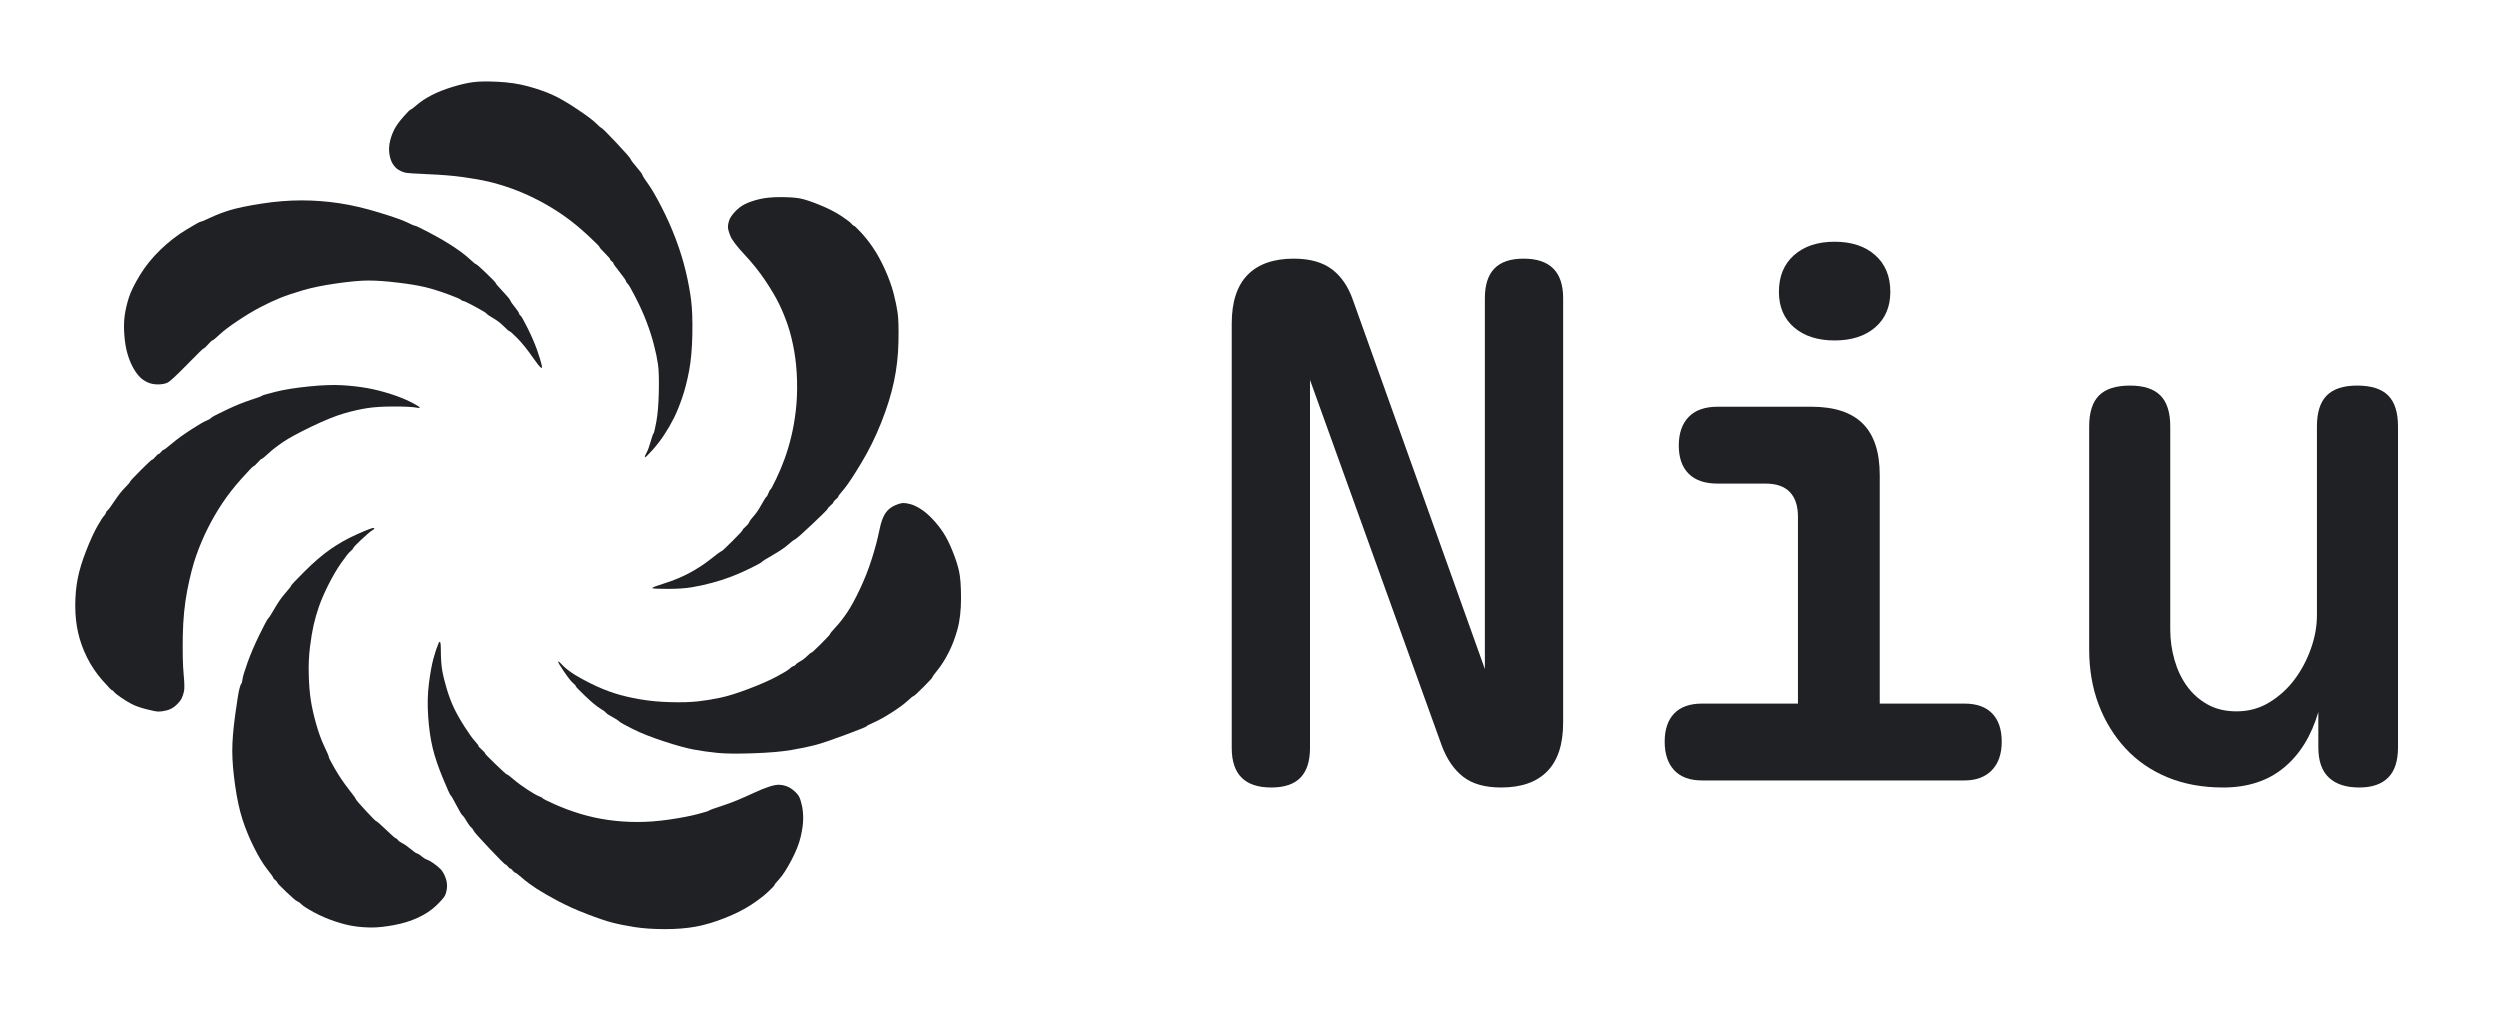
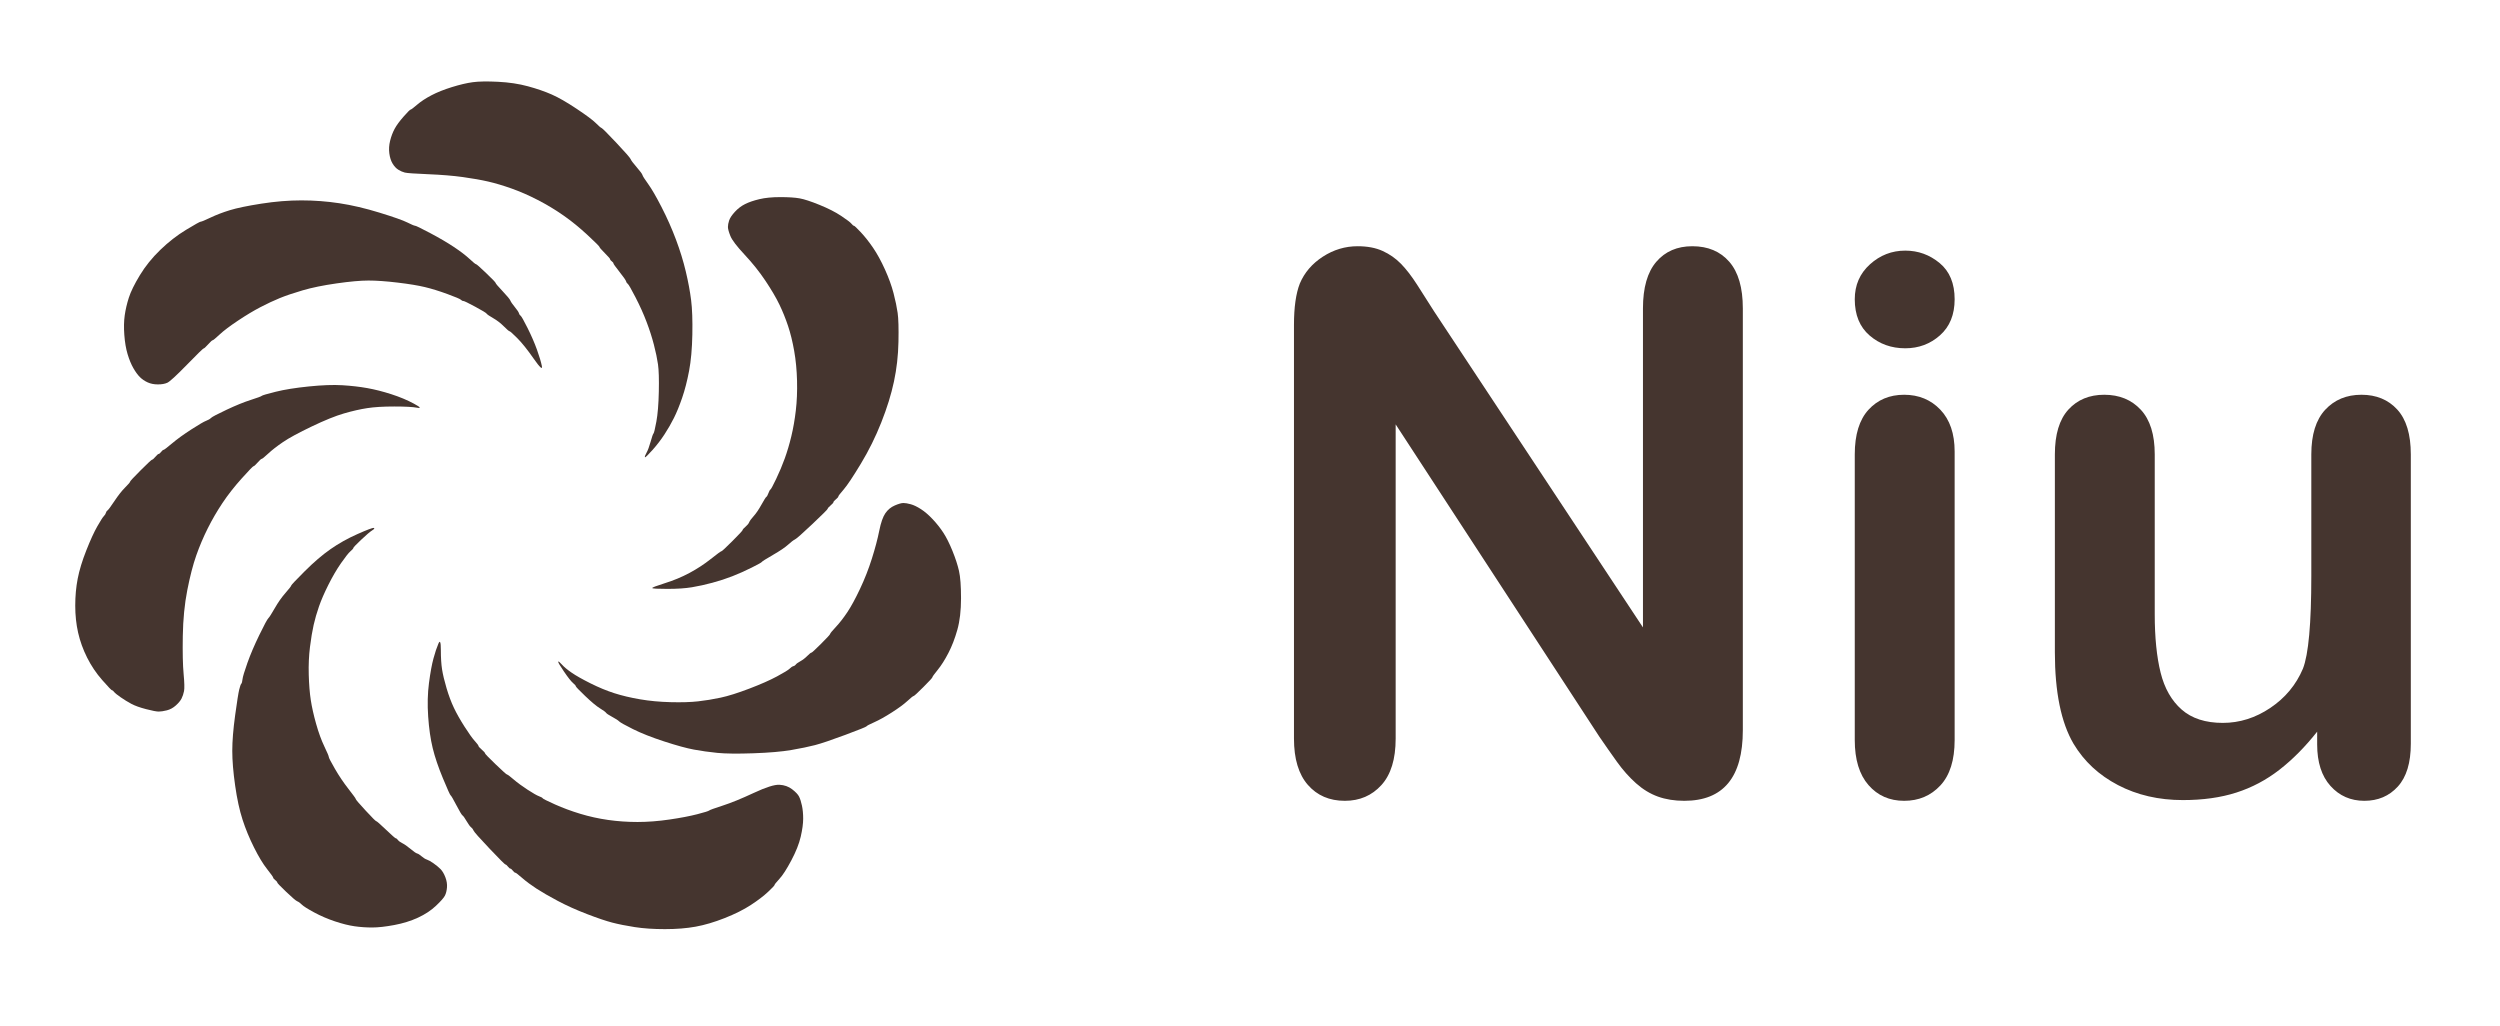
<svg xmlns="http://www.w3.org/2000/svg" width="312" height="128" viewBox="0 0 312 128" role="img" aria-label="Niu">
  <g transform="translate(0 0) scale(0.1020734)">
-     <path fill="#202124" d="M 319.5 249.0 Q 345 245 368.5 245.0 Q 392 245 415.0 248.5 Q 438 252 464.0 260.0 Q 490 268 498.0 272.0 Q 506 276 507.5 276.0 Q 509 276 526.0 285.0 Q 543 294 555.0 302.0 Q 567 310 574.0 316.5 Q 581 323 582.0 323.0 Q 583 323 594.5 334.0 Q 606 345 606.0 346.0 Q 606 347 614.5 356.0 Q 623 365 624.0 367.5 Q 625 370 629.5 375.5 Q 634 381 634.5 383.0 Q 635 385 636.5 386.0 Q 638 387 645.0 401.0 Q 652 415 656.5 427.5 Q 661 440 662.5 447.5 Q 664 455 652.5 438.5 Q 641 422 632.5 413.5 Q 624 405 623.0 405.0 Q 622 405 616.0 399.0 Q 610 393 603.0 389.0 Q 596 385 595.0 383.5 Q 594 382 581.0 375.0 Q 568 368 566.5 368.0 Q 565 368 563.5 366.5 Q 562 365 547.0 359.5 Q 532 354 519.5 351.0 Q 507 348 486.0 345.5 Q 465 343 450.5 343.0 Q 436 343 411.5 346.5 Q 387 350 370.0 355.0 Q 353 360 342.0 364.5 Q 331 369 318.5 375.5 Q 306 382 291.0 392.0 Q 276 402 268.5 409.0 Q 261 416 260.0 416.0 Q 259 416 254.5 421.0 Q 250 426 249.0 426.0 Q 248 426 228.5 446.0 Q 209 466 204.5 468.0 Q 200 470 193.0 470.0 Q 186 470 180.5 467.5 Q 175 465 171.0 461.0 Q 167 457 163.0 450.0 Q 159 443 156.0 433.0 Q 153 423 152.0 409.5 Q 151 396 152.5 385.5 Q 154 375 157.5 364.0 Q 161 353 171.0 336.5 Q 181 320 196.0 305.5 Q 211 291 227.5 281.0 Q 244 271 245.5 271.0 Q 247 271 257.5 266.0 Q 268 261 281.0 257.0 Q 294 253 319.5 249.0 Z" />
-     <path fill="#202124" d="M 578.0 100.5 Q 589 99 609.0 100.0 Q 629 101 645.5 105.5 Q 662 110 674.5 115.5 Q 687 121 705.0 133.0 Q 723 145 728.5 150.5 Q 734 156 735.5 156.5 Q 737 157 753.5 174.5 Q 770 192 771.0 194.5 Q 772 197 778.5 204.5 Q 785 212 785.5 214.0 Q 786 216 792.5 225.0 Q 799 234 809.0 253.5 Q 819 273 826.5 293.0 Q 834 313 838.5 332.0 Q 843 351 845.0 367.0 Q 847 383 846.5 409.0 Q 846 435 842.5 453.5 Q 839 472 834.0 486.5 Q 829 501 824.0 511.0 Q 819 521 812.5 531.0 Q 806 541 797.5 550.5 Q 789 560 788.5 559.0 Q 788 558 790.5 553.5 Q 793 549 795.5 540.0 Q 798 531 799.0 530.0 Q 800 529 802.5 515.5 Q 805 502 805.5 479.0 Q 806 456 804.5 445.5 Q 803 435 799.5 421.5 Q 796 408 790.5 393.5 Q 785 379 777.0 363.5 Q 769 348 767.5 347.0 Q 766 346 765.5 344.0 Q 765 342 757.5 332.5 Q 750 323 750.0 322.0 Q 750 321 748.0 319.5 Q 746 318 746.0 317.0 Q 746 316 739.5 309.5 Q 733 303 733.0 302.0 Q 733 301 718.5 287.5 Q 704 274 689.0 263.5 Q 674 253 657.5 244.5 Q 641 236 625.5 230.5 Q 610 225 597.0 222.0 Q 584 219 566.0 216.5 Q 548 214 523.5 213.0 Q 499 212 495.0 211.0 Q 491 210 487.0 207.5 Q 483 205 480.0 200.0 Q 477 195 476.0 187.5 Q 475 180 477.0 172.0 Q 479 164 482.5 157.5 Q 486 151 493.5 142.5 Q 501 134 502.0 134.0 Q 503 134 510.0 128.0 Q 517 122 527.5 116.5 Q 538 111 552.5 106.5 Q 567 102 578.0 100.5 Z" />
-     <path fill="#202124" d="M 928.5 243.5 Q 939 241 954.0 241.0 Q 969 241 977.5 242.5 Q 986 244 1002.0 250.5 Q 1018 257 1028.5 264.0 Q 1039 271 1041.0 273.5 Q 1043 276 1044.0 276.0 Q 1045 276 1052.5 284.0 Q 1060 292 1067.5 303.0 Q 1075 314 1082.0 329.5 Q 1089 345 1092.5 358.5 Q 1096 372 1097.5 382.5 Q 1099 393 1098.5 418.0 Q 1098 443 1093.0 466.5 Q 1088 490 1077.5 516.5 Q 1067 543 1052.5 567.0 Q 1038 591 1031.5 598.5 Q 1025 606 1025.0 607.0 Q 1025 608 1022.0 610.5 Q 1019 613 1019.0 614.0 Q 1019 615 1015.5 618.0 Q 1012 621 1012.0 622.0 Q 1012 623 993.5 640.5 Q 975 658 972.0 659.5 Q 969 661 963.5 666.0 Q 958 671 945.0 678.5 Q 932 686 931.5 687.0 Q 931 688 919.0 694.0 Q 907 700 895.5 704.5 Q 884 709 871.0 712.5 Q 858 716 846.0 718.0 Q 834 720 816.0 720.0 Q 798 720 797.5 719.0 Q 797 718 813.0 713.0 Q 829 708 843.0 700.5 Q 857 693 869.0 683.5 Q 881 674 882.0 674.0 Q 883 674 895.5 661.5 Q 908 649 908.0 648.0 Q 908 647 911.5 644.0 Q 915 641 916.0 638.5 Q 917 636 921.5 631.0 Q 926 626 931.0 617.0 Q 936 608 937.0 607.5 Q 938 607 939.5 603.0 Q 941 599 942.0 598.5 Q 943 598 949.0 585.5 Q 955 573 959.5 560.5 Q 964 548 967.5 533.5 Q 971 519 973.0 502.0 Q 975 485 974.5 465.5 Q 974 446 971.0 429.0 Q 968 412 963.5 398.5 Q 959 385 953.0 372.5 Q 947 360 936.0 343.5 Q 925 327 910.5 311.5 Q 896 296 893.0 288.5 Q 890 281 890.0 277.5 Q 890 274 891.5 269.5 Q 893 265 898.5 259.0 Q 904 253 911.0 249.5 Q 918 246 928.5 243.5 Z" />
-     <path fill="#202124" d="M 1094.0 618.0 Q 1101 615 1104.5 615.0 Q 1108 615 1113.5 616.5 Q 1119 618 1126.0 622.5 Q 1133 627 1140.5 635.0 Q 1148 643 1153.5 651.5 Q 1159 660 1164.5 673.5 Q 1170 687 1172.5 698.0 Q 1175 709 1175.0 731.5 Q 1175 754 1170.5 770.0 Q 1166 786 1159.5 798.5 Q 1153 811 1146.5 819.0 Q 1140 827 1140.0 828.0 Q 1140 829 1129.0 840.0 Q 1118 851 1117.0 851.0 Q 1116 851 1109.5 857.0 Q 1103 863 1090.5 871.0 Q 1078 879 1069.0 883.0 Q 1060 887 1059.5 888.0 Q 1059 889 1033.5 898.5 Q 1008 908 996.5 911.0 Q 985 914 967.5 917.0 Q 950 920 921.0 921.0 Q 892 922 877.0 920.5 Q 862 919 848.5 916.5 Q 835 914 812.0 906.5 Q 789 899 774.0 891.5 Q 759 884 757.0 882.0 Q 755 880 748.5 876.5 Q 742 873 741.0 871.5 Q 740 870 733.5 866.0 Q 727 862 715.5 851.0 Q 704 840 704.0 839.0 Q 704 838 700.5 835.0 Q 697 832 689.5 821.0 Q 682 810 682.5 809.0 Q 683 808 687.0 812.5 Q 691 817 699.0 822.5 Q 707 828 722.0 835.5 Q 737 843 751.0 847.5 Q 765 852 782.5 855.0 Q 800 858 820.0 858.5 Q 840 859 853.5 857.5 Q 867 856 881.0 853.0 Q 895 850 916.0 842.0 Q 937 834 950.0 827.0 Q 963 820 965.5 817.5 Q 968 815 970.0 814.5 Q 972 814 973.0 812.5 Q 974 811 978.5 808.5 Q 983 806 987.0 802.0 Q 991 798 992.0 798.0 Q 993 798 1004.0 787.0 Q 1015 776 1015.0 775.0 Q 1015 774 1022.0 766.5 Q 1029 759 1036.0 748.5 Q 1043 738 1051.5 720.0 Q 1060 702 1066.0 683.0 Q 1072 664 1075.0 649.0 Q 1078 634 1082.5 627.5 Q 1087 621 1094.0 618.0 Z" />
-     <path fill="#202124" d="M 536.0 787.0 Q 539 780 539.0 794.5 Q 539 809 540.5 818.5 Q 542 828 546.0 841.5 Q 550 855 555.0 865.5 Q 560 876 568.0 888.5 Q 576 901 580.5 906.0 Q 585 911 585.0 912.0 Q 585 913 589.0 916.5 Q 593 920 593.0 921.0 Q 593 922 606.0 934.5 Q 619 947 620.0 947.0 Q 621 947 628.0 953.0 Q 635 959 645.0 965.5 Q 655 972 659.0 973.5 Q 663 975 663.5 976.0 Q 664 977 678.5 983.5 Q 693 990 709.5 995.0 Q 726 1000 743.5 1002.5 Q 761 1005 779.5 1005.0 Q 798 1005 818.5 1002.0 Q 839 999 852.5 995.5 Q 866 992 867.0 991.0 Q 868 990 883.5 985.0 Q 899 980 921.5 969.5 Q 944 959 953.0 959.5 Q 962 960 968.5 965.0 Q 975 970 977.0 974.0 Q 979 978 980.5 985.0 Q 982 992 982.0 1001.0 Q 982 1010 979.0 1023.0 Q 976 1036 967.5 1052.0 Q 959 1068 953.0 1074.5 Q 947 1081 947.0 1082.0 Q 947 1083 939.0 1090.5 Q 931 1098 918.0 1106.5 Q 905 1115 886.0 1122.5 Q 867 1130 850.5 1133.0 Q 834 1136 813.0 1136.0 Q 792 1136 776.0 1133.5 Q 760 1131 748.5 1128.0 Q 737 1125 717.5 1117.5 Q 698 1110 682.0 1101.5 Q 666 1093 656.0 1086.5 Q 646 1080 638.5 1073.5 Q 631 1067 630.0 1067.0 Q 629 1067 627.0 1064.5 Q 625 1062 624.0 1062.0 Q 623 1062 621.0 1059.5 Q 619 1057 618.0 1057.0 Q 617 1057 598.5 1037.5 Q 580 1018 579.0 1015.5 Q 578 1013 576.0 1011.5 Q 574 1010 570.5 1004.0 Q 567 998 565.5 997.0 Q 564 996 558.0 984.5 Q 552 973 551.0 972.5 Q 550 972 541.5 951.5 Q 533 931 529.0 914.5 Q 525 898 523.5 876.0 Q 522 854 524.5 835.0 Q 527 816 530.0 805.0 Q 533 794 536.0 787.0 Z" />
-     <path fill="#202124" d="M 437.0 653.0 Q 455 645 457.0 645.5 Q 459 646 455.0 648.5 Q 451 651 441.5 660.0 Q 432 669 432.0 670.0 Q 432 671 428.5 674.0 Q 425 677 417.0 688.5 Q 409 700 401.5 715.0 Q 394 730 390.0 741.5 Q 386 753 383.5 764.0 Q 381 775 379.0 791.0 Q 377 807 377.5 825.0 Q 378 843 380.0 856.0 Q 382 869 386.5 885.0 Q 391 901 396.5 912.5 Q 402 924 402.0 925.5 Q 402 927 409.5 940.0 Q 417 953 426.0 964.5 Q 435 976 435.0 977.0 Q 435 978 447.0 991.0 Q 459 1004 460.0 1004.0 Q 461 1004 472.0 1014.5 Q 483 1025 484.0 1025.0 Q 485 1025 486.5 1027.0 Q 488 1029 492.0 1031.0 Q 496 1033 502.0 1038.0 Q 508 1043 510.0 1043.5 Q 512 1044 515.5 1047.0 Q 519 1050 522.0 1051.0 Q 525 1052 530.0 1055.5 Q 535 1059 538.5 1062.5 Q 542 1066 544.5 1072.5 Q 547 1079 546.5 1085.0 Q 546 1091 544.0 1095.0 Q 542 1099 533.0 1107.5 Q 524 1116 511.0 1122.0 Q 498 1128 482.0 1131.0 Q 466 1134 455.0 1134.0 Q 444 1134 433.5 1132.5 Q 423 1131 409.5 1126.5 Q 396 1122 384.0 1115.5 Q 372 1109 369.0 1106.0 Q 366 1103 363.5 1102.0 Q 361 1101 350.0 1090.5 Q 339 1080 339.0 1079.0 Q 339 1078 336.5 1076.0 Q 334 1074 334.0 1073.0 Q 334 1072 326.5 1062.5 Q 319 1053 310.5 1036.0 Q 302 1019 296.5 1002.0 Q 291 985 287.5 960.5 Q 284 936 284.0 918.0 Q 284 900 287.5 874.5 Q 291 849 292.5 843.0 Q 294 837 295.0 836.0 Q 296 835 296.5 830.5 Q 297 826 302.5 810.5 Q 308 795 317.0 776.5 Q 326 758 328.0 756.0 Q 330 754 336.0 743.5 Q 342 733 349.0 725.0 Q 356 717 356.0 716.0 Q 356 715 372.5 698.5 Q 389 682 404.0 671.5 Q 419 661 437.0 653.0 Z" />
-     <path fill="#202124" d="M 377.5 472.5 Q 402 470 418.5 471.0 Q 435 472 449.0 474.5 Q 463 477 478.5 482.0 Q 494 487 506.0 493.5 Q 518 500 510.0 498.5 Q 502 497 482.0 497.0 Q 462 497 449.0 499.0 Q 436 501 420.5 505.5 Q 405 510 381.0 521.5 Q 357 533 346.0 540.5 Q 335 548 328.0 554.5 Q 321 561 320.0 561.0 Q 319 561 315.0 565.5 Q 311 570 310.0 570.0 Q 309 570 295.5 585.0 Q 282 600 272.0 615.0 Q 262 630 254.0 646.0 Q 246 662 240.0 679.0 Q 234 696 229.0 721.5 Q 224 747 223.5 777.5 Q 223 808 224.5 824.0 Q 226 840 225.0 845.0 Q 224 850 222.0 854.0 Q 220 858 215.0 862.5 Q 210 867 204.0 868.5 Q 198 870 194.0 870.0 Q 190 870 178.5 867.0 Q 167 864 160.5 860.5 Q 154 857 147.5 852.5 Q 141 848 139.5 846.0 Q 138 844 137.0 844.0 Q 136 844 125.0 831.5 Q 114 819 106.5 804.0 Q 99 789 95.5 773.5 Q 92 758 92.0 740.5 Q 92 723 95.0 707.5 Q 98 692 105.5 673.0 Q 113 654 119.0 643.5 Q 125 633 127.0 631.0 Q 129 629 129.5 627.0 Q 130 625 131.5 624.0 Q 133 623 140.0 612.5 Q 147 602 153.0 596.0 Q 159 590 159.0 589.0 Q 159 588 172.0 575.0 Q 185 562 186.0 562.0 Q 187 562 190.0 558.5 Q 193 555 194.0 555.0 Q 195 555 197.0 552.5 Q 199 550 200.0 550.0 Q 201 550 210.5 542.0 Q 220 534 234.0 525.0 Q 248 516 252.0 514.5 Q 256 513 258.0 511.0 Q 260 509 277.0 501.0 Q 294 493 306.5 489.0 Q 319 485 320.0 484.0 Q 321 483 337.0 479.0 Q 353 475 377.5 472.5 Z" />
+     <path fill="#45352F" d="M 319.5 249.0 Q 345 245 368.5 245.0 Q 392 245 415.0 248.5 Q 438 252 464.0 260.0 Q 490 268 498.0 272.0 Q 506 276 507.5 276.0 Q 509 276 526.0 285.0 Q 543 294 555.0 302.0 Q 567 310 574.0 316.5 Q 581 323 582.0 323.0 Q 583 323 594.5 334.0 Q 606 345 606.0 346.0 Q 606 347 614.5 356.0 Q 623 365 624.0 367.5 Q 625 370 629.5 375.5 Q 634 381 634.5 383.0 Q 635 385 636.5 386.0 Q 638 387 645.0 401.0 Q 652 415 656.5 427.5 Q 661 440 662.5 447.5 Q 664 455 652.5 438.5 Q 641 422 632.5 413.5 Q 624 405 623.0 405.0 Q 622 405 616.0 399.0 Q 610 393 603.0 389.0 Q 596 385 595.0 383.5 Q 594 382 581.0 375.0 Q 568 368 566.5 368.0 Q 565 368 563.5 366.5 Q 562 365 547.0 359.5 Q 532 354 519.5 351.0 Q 507 348 486.0 345.5 Q 465 343 450.5 343.0 Q 436 343 411.5 346.5 Q 387 350 370.0 355.0 Q 353 360 342.0 364.5 Q 331 369 318.5 375.5 Q 306 382 291.0 392.0 Q 276 402 268.5 409.0 Q 261 416 260.0 416.0 Q 259 416 254.5 421.0 Q 250 426 249.0 426.0 Q 248 426 228.5 446.0 Q 209 466 204.5 468.0 Q 200 470 193.0 470.0 Q 186 470 180.5 467.5 Q 175 465 171.0 461.0 Q 167 457 163.0 450.0 Q 159 443 156.0 433.0 Q 153 423 152.0 409.5 Q 151 396 152.5 385.5 Q 154 375 157.5 364.0 Q 161 353 171.0 336.5 Q 181 320 196.0 305.5 Q 211 291 227.5 281.0 Q 244 271 245.5 271.0 Q 247 271 257.5 266.0 Q 268 261 281.0 257.0 Q 294 253 319.5 249.0 Z" />
+     <path fill="#45352F" d="M 578.0 100.5 Q 589 99 609.0 100.0 Q 629 101 645.5 105.5 Q 662 110 674.5 115.5 Q 687 121 705.0 133.0 Q 723 145 728.5 150.5 Q 734 156 735.5 156.5 Q 737 157 753.5 174.5 Q 770 192 771.0 194.5 Q 772 197 778.5 204.5 Q 785 212 785.5 214.0 Q 786 216 792.5 225.0 Q 799 234 809.0 253.5 Q 819 273 826.5 293.0 Q 834 313 838.5 332.0 Q 843 351 845.0 367.0 Q 847 383 846.5 409.0 Q 846 435 842.5 453.5 Q 839 472 834.0 486.5 Q 829 501 824.0 511.0 Q 819 521 812.5 531.0 Q 806 541 797.5 550.5 Q 789 560 788.5 559.0 Q 788 558 790.5 553.5 Q 793 549 795.5 540.0 Q 798 531 799.0 530.0 Q 800 529 802.5 515.5 Q 805 502 805.5 479.0 Q 806 456 804.5 445.5 Q 803 435 799.5 421.5 Q 796 408 790.5 393.5 Q 785 379 777.0 363.5 Q 769 348 767.5 347.0 Q 766 346 765.5 344.0 Q 765 342 757.5 332.5 Q 750 323 750.0 322.0 Q 750 321 748.0 319.5 Q 746 318 746.0 317.0 Q 746 316 739.5 309.5 Q 733 303 733.0 302.0 Q 733 301 718.5 287.5 Q 704 274 689.0 263.5 Q 674 253 657.5 244.5 Q 641 236 625.5 230.5 Q 610 225 597.0 222.0 Q 584 219 566.0 216.5 Q 548 214 523.5 213.0 Q 499 212 495.0 211.0 Q 491 210 487.0 207.5 Q 483 205 480.0 200.0 Q 477 195 476.0 187.5 Q 475 180 477.0 172.0 Q 479 164 482.5 157.5 Q 486 151 493.5 142.5 Q 501 134 502.0 134.0 Q 503 134 510.0 128.0 Q 517 122 527.5 116.5 Q 538 111 552.5 106.5 Q 567 102 578.0 100.5 Z" />
+     <path fill="#45352F" d="M 928.5 243.5 Q 939 241 954.0 241.0 Q 969 241 977.5 242.5 Q 986 244 1002.0 250.5 Q 1018 257 1028.5 264.0 Q 1039 271 1041.0 273.5 Q 1043 276 1044.0 276.0 Q 1045 276 1052.5 284.0 Q 1060 292 1067.5 303.0 Q 1075 314 1082.0 329.5 Q 1089 345 1092.5 358.5 Q 1096 372 1097.5 382.5 Q 1099 393 1098.5 418.0 Q 1098 443 1093.0 466.5 Q 1088 490 1077.5 516.5 Q 1067 543 1052.5 567.0 Q 1038 591 1031.5 598.5 Q 1025 606 1025.0 607.0 Q 1025 608 1022.0 610.5 Q 1019 613 1019.0 614.0 Q 1019 615 1015.5 618.0 Q 1012 621 1012.0 622.0 Q 1012 623 993.5 640.5 Q 975 658 972.0 659.5 Q 969 661 963.5 666.0 Q 958 671 945.0 678.5 Q 932 686 931.5 687.0 Q 931 688 919.0 694.0 Q 907 700 895.5 704.5 Q 884 709 871.0 712.5 Q 858 716 846.0 718.0 Q 834 720 816.0 720.0 Q 798 720 797.5 719.0 Q 797 718 813.0 713.0 Q 829 708 843.0 700.5 Q 857 693 869.0 683.5 Q 881 674 882.0 674.0 Q 883 674 895.5 661.5 Q 908 649 908.0 648.0 Q 908 647 911.5 644.0 Q 915 641 916.0 638.5 Q 917 636 921.5 631.0 Q 926 626 931.0 617.0 Q 936 608 937.0 607.5 Q 938 607 939.5 603.0 Q 941 599 942.0 598.5 Q 943 598 949.0 585.5 Q 955 573 959.5 560.5 Q 964 548 967.5 533.5 Q 971 519 973.0 502.0 Q 975 485 974.5 465.5 Q 974 446 971.0 429.0 Q 968 412 963.5 398.5 Q 959 385 953.0 372.5 Q 947 360 936.0 343.5 Q 925 327 910.5 311.5 Q 896 296 893.0 288.5 Q 890 281 890.0 277.5 Q 890 274 891.5 269.5 Q 893 265 898.5 259.0 Q 904 253 911.0 249.5 Q 918 246 928.5 243.5 Z" />
+     <path fill="#45352F" d="M 1094.0 618.0 Q 1101 615 1104.5 615.0 Q 1108 615 1113.5 616.5 Q 1119 618 1126.0 622.5 Q 1133 627 1140.5 635.0 Q 1148 643 1153.5 651.5 Q 1159 660 1164.5 673.5 Q 1170 687 1172.5 698.0 Q 1175 709 1175.0 731.5 Q 1175 754 1170.5 770.0 Q 1166 786 1159.5 798.5 Q 1153 811 1146.5 819.0 Q 1140 827 1140.0 828.0 Q 1140 829 1129.0 840.0 Q 1118 851 1117.0 851.0 Q 1116 851 1109.5 857.0 Q 1103 863 1090.5 871.0 Q 1078 879 1069.0 883.0 Q 1060 887 1059.5 888.0 Q 1059 889 1033.5 898.5 Q 1008 908 996.5 911.0 Q 985 914 967.5 917.0 Q 950 920 921.0 921.0 Q 892 922 877.0 920.5 Q 862 919 848.5 916.5 Q 835 914 812.0 906.5 Q 789 899 774.0 891.5 Q 759 884 757.0 882.0 Q 755 880 748.5 876.5 Q 742 873 741.0 871.5 Q 740 870 733.5 866.0 Q 727 862 715.5 851.0 Q 704 840 704.0 839.0 Q 704 838 700.5 835.0 Q 697 832 689.5 821.0 Q 682 810 682.5 809.0 Q 683 808 687.0 812.5 Q 691 817 699.0 822.5 Q 707 828 722.0 835.5 Q 737 843 751.0 847.5 Q 765 852 782.5 855.0 Q 800 858 820.0 858.5 Q 840 859 853.5 857.5 Q 867 856 881.0 853.0 Q 895 850 916.0 842.0 Q 937 834 950.0 827.0 Q 963 820 965.5 817.5 Q 968 815 970.0 814.5 Q 972 814 973.0 812.5 Q 974 811 978.5 808.5 Q 983 806 987.0 802.0 Q 991 798 992.0 798.0 Q 993 798 1004.0 787.0 Q 1015 776 1015.0 775.0 Q 1015 774 1022.0 766.5 Q 1029 759 1036.0 748.5 Q 1043 738 1051.5 720.0 Q 1060 702 1066.0 683.0 Q 1072 664 1075.0 649.0 Q 1078 634 1082.5 627.5 Q 1087 621 1094.0 618.0 Z" />
+     <path fill="#45352F" d="M 536.0 787.0 Q 539 780 539.0 794.5 Q 539 809 540.5 818.5 Q 542 828 546.0 841.5 Q 550 855 555.0 865.5 Q 560 876 568.0 888.5 Q 576 901 580.5 906.0 Q 585 911 585.0 912.0 Q 585 913 589.0 916.5 Q 593 920 593.0 921.0 Q 593 922 606.0 934.5 Q 619 947 620.0 947.0 Q 621 947 628.0 953.0 Q 635 959 645.0 965.5 Q 655 972 659.0 973.5 Q 663 975 663.5 976.0 Q 664 977 678.5 983.5 Q 693 990 709.5 995.0 Q 726 1000 743.5 1002.5 Q 761 1005 779.5 1005.0 Q 798 1005 818.5 1002.0 Q 839 999 852.5 995.5 Q 866 992 867.0 991.0 Q 868 990 883.5 985.0 Q 899 980 921.5 969.5 Q 944 959 953.0 959.5 Q 962 960 968.5 965.0 Q 975 970 977.0 974.0 Q 979 978 980.5 985.0 Q 982 992 982.0 1001.0 Q 982 1010 979.0 1023.0 Q 976 1036 967.5 1052.0 Q 959 1068 953.0 1074.5 Q 947 1081 947.0 1082.0 Q 947 1083 939.0 1090.5 Q 931 1098 918.0 1106.5 Q 905 1115 886.0 1122.5 Q 867 1130 850.5 1133.0 Q 834 1136 813.0 1136.0 Q 792 1136 776.0 1133.5 Q 760 1131 748.5 1128.0 Q 737 1125 717.5 1117.5 Q 698 1110 682.0 1101.5 Q 666 1093 656.0 1086.5 Q 646 1080 638.5 1073.5 Q 631 1067 630.0 1067.0 Q 629 1067 627.0 1064.5 Q 625 1062 624.0 1062.0 Q 623 1062 621.0 1059.5 Q 619 1057 618.0 1057.0 Q 617 1057 598.5 1037.5 Q 580 1018 579.0 1015.5 Q 578 1013 576.0 1011.5 Q 574 1010 570.5 1004.0 Q 567 998 565.5 997.0 Q 564 996 558.0 984.5 Q 552 973 551.0 972.5 Q 550 972 541.5 951.5 Q 533 931 529.0 914.5 Q 525 898 523.5 876.0 Q 522 854 524.5 835.0 Q 527 816 530.0 805.0 Q 533 794 536.0 787.0 Z" />
+     <path fill="#45352F" d="M 437.0 653.0 Q 455 645 457.0 645.5 Q 459 646 455.0 648.5 Q 451 651 441.5 660.0 Q 432 669 432.0 670.0 Q 432 671 428.5 674.0 Q 425 677 417.0 688.5 Q 409 700 401.5 715.0 Q 394 730 390.0 741.5 Q 386 753 383.5 764.0 Q 381 775 379.0 791.0 Q 377 807 377.5 825.0 Q 378 843 380.0 856.0 Q 382 869 386.5 885.0 Q 391 901 396.5 912.5 Q 402 924 402.0 925.5 Q 402 927 409.5 940.0 Q 417 953 426.0 964.5 Q 435 976 435.0 977.0 Q 435 978 447.0 991.0 Q 459 1004 460.0 1004.0 Q 461 1004 472.0 1014.5 Q 483 1025 484.0 1025.0 Q 485 1025 486.5 1027.0 Q 488 1029 492.0 1031.0 Q 496 1033 502.0 1038.0 Q 508 1043 510.0 1043.5 Q 512 1044 515.5 1047.0 Q 519 1050 522.0 1051.0 Q 525 1052 530.0 1055.5 Q 535 1059 538.5 1062.5 Q 542 1066 544.5 1072.5 Q 547 1079 546.5 1085.0 Q 546 1091 544.0 1095.0 Q 542 1099 533.0 1107.5 Q 524 1116 511.0 1122.0 Q 498 1128 482.0 1131.0 Q 466 1134 455.0 1134.0 Q 444 1134 433.5 1132.5 Q 423 1131 409.5 1126.5 Q 396 1122 384.0 1115.5 Q 372 1109 369.0 1106.0 Q 366 1103 363.5 1102.0 Q 361 1101 350.0 1090.5 Q 339 1080 339.0 1079.0 Q 339 1078 336.5 1076.0 Q 334 1074 334.0 1073.0 Q 334 1072 326.5 1062.5 Q 319 1053 310.5 1036.0 Q 302 1019 296.5 1002.0 Q 291 985 287.5 960.5 Q 284 936 284.0 918.0 Q 284 900 287.5 874.5 Q 291 849 292.5 843.0 Q 294 837 295.0 836.0 Q 296 835 296.5 830.5 Q 297 826 302.5 810.5 Q 308 795 317.0 776.5 Q 326 758 328.0 756.0 Q 330 754 336.0 743.5 Q 342 733 349.0 725.0 Q 356 717 356.0 716.0 Q 356 715 372.5 698.5 Q 389 682 404.0 671.5 Q 419 661 437.0 653.0 Z" />
+     <path fill="#45352F" d="M 377.5 472.5 Q 402 470 418.5 471.0 Q 435 472 449.0 474.5 Q 463 477 478.5 482.0 Q 494 487 506.0 493.5 Q 518 500 510.0 498.5 Q 502 497 482.0 497.0 Q 462 497 449.0 499.0 Q 436 501 420.5 505.5 Q 405 510 381.0 521.5 Q 357 533 346.0 540.5 Q 335 548 328.0 554.5 Q 321 561 320.0 561.0 Q 319 561 315.0 565.5 Q 311 570 310.0 570.0 Q 309 570 295.5 585.0 Q 282 600 272.0 615.0 Q 262 630 254.0 646.0 Q 246 662 240.0 679.0 Q 234 696 229.0 721.5 Q 224 747 223.5 777.5 Q 223 808 224.5 824.0 Q 226 840 225.0 845.0 Q 224 850 222.0 854.0 Q 220 858 215.0 862.5 Q 210 867 204.0 868.5 Q 198 870 194.0 870.0 Q 190 870 178.5 867.0 Q 167 864 160.5 860.5 Q 154 857 147.5 852.5 Q 141 848 139.5 846.0 Q 138 844 137.0 844.0 Q 136 844 125.0 831.5 Q 114 819 106.5 804.0 Q 99 789 95.5 773.5 Q 92 758 92.0 740.5 Q 92 723 95.0 707.5 Q 98 692 105.5 673.0 Q 113 654 119.0 643.5 Q 125 633 127.0 631.0 Q 129 629 129.5 627.0 Q 130 625 131.5 624.0 Q 133 623 140.0 612.5 Q 147 602 153.0 596.0 Q 159 590 159.0 589.0 Q 159 588 172.0 575.0 Q 185 562 186.0 562.0 Q 187 562 190.0 558.5 Q 193 555 194.0 555.0 Q 195 555 197.0 552.5 Q 199 550 200.0 550.0 Q 201 550 210.5 542.0 Q 220 534 234.0 525.0 Q 248 516 252.0 514.5 Q 256 513 258.0 511.0 Q 260 509 277.0 501.0 Q 294 493 306.5 489.0 Q 319 485 320.0 484.0 Q 321 483 337.0 479.0 Q 353 475 377.5 472.5 Z" />
  </g>
-   <g transform="translate(148 27) scale(0.8)" fill="#202124">
-     <path d="M 7.150 16.720 Q 7.150 11.660 9.625 9.130 Q 12.100 6.600 16.830 6.600 Q 20.570 6.600 22.770 8.250 Q 24.970 9.900 26.070 13.090 L 46.640 70.620 L 46.640 12.760 Q 46.640 9.680 48.125 8.140 Q 49.610 6.600 52.690 6.600 Q 55.770 6.600 57.310 8.140 Q 58.850 9.680 58.850 12.760 L 58.850 78.980 Q 58.850 84.040 56.375 86.570 Q 53.900 89.100 49.170 89.100 Q 45.430 89.100 43.285 87.450 Q 41.140 85.800 39.930 82.610 L 19.360 25.520 L 19.360 82.940 Q 19.360 86.020 17.875 87.560 Q 16.390 89.100 13.310 89.100 Q 10.230 89.100 8.690 87.560 Q 7.150 86.020 7.150 82.940 Z" />
-     <path d="M 121.440 76.010 Q 124.300 76.010 125.785 77.550 Q 127.270 79.090 127.270 81.950 Q 127.270 84.810 125.730 86.405 Q 124.190 88.000 121.440 88.000 L 80.520 88.000 Q 77.660 88.000 76.175 86.405 Q 74.690 84.810 74.690 81.950 Q 74.690 79.090 76.175 77.550 Q 77.660 76.010 80.520 76.010 L 95.480 76.010 L 95.480 46.860 Q 95.480 44.330 94.215 43.010 Q 92.950 41.690 90.420 41.690 L 82.940 41.690 Q 79.970 41.690 78.430 40.150 Q 76.890 38.610 76.890 35.750 Q 76.890 32.890 78.430 31.295 Q 79.970 29.700 82.940 29.700 L 97.570 29.700 Q 102.960 29.700 105.600 32.340 Q 108.240 34.980 108.240 40.370 L 108.240 76.010 Z M 101.200 19.360 Q 97.240 19.360 94.875 17.325 Q 92.510 15.290 92.510 11.770 Q 92.510 8.140 94.875 6.050 Q 97.240 3.960 101.200 3.960 Q 105.160 3.960 107.525 6.050 Q 109.890 8.140 109.890 11.770 Q 109.890 15.290 107.525 17.325 Q 105.160 19.360 101.200 19.360 Z" />
-     <path d="M 176.440 32.780 Q 176.440 29.480 177.980 27.940 Q 179.520 26.400 182.710 26.400 Q 186.010 26.400 187.550 27.940 Q 189.090 29.480 189.090 32.780 L 189.090 82.830 Q 189.090 86.020 187.550 87.560 Q 186.010 89.100 183.040 89.100 Q 179.960 89.100 178.310 87.560 Q 176.660 86.020 176.660 82.830 L 176.660 77.330 Q 175.010 82.940 171.270 86.020 Q 167.530 89.100 161.810 89.100 Q 156.970 89.100 153.120 87.505 Q 149.270 85.910 146.575 82.995 Q 143.880 80.080 142.395 76.175 Q 140.910 72.270 140.910 67.540 L 140.910 32.780 Q 140.910 29.480 142.450 27.940 Q 143.990 26.400 147.290 26.400 Q 150.480 26.400 152.020 27.940 Q 153.560 29.480 153.560 32.780 L 153.560 64.460 Q 153.560 66.880 154.220 69.190 Q 154.880 71.500 156.145 73.260 Q 157.410 75.020 159.335 76.120 Q 161.260 77.220 163.900 77.220 Q 166.760 77.220 169.070 75.790 Q 171.380 74.360 172.975 72.215 Q 174.570 70.070 175.505 67.430 Q 176.440 64.790 176.440 62.260 Z" />
+   <g transform="translate(154 24) scale(0.85)" fill="#45352F">
+     <path d="M 29.380 17.478 L 60.049 63.884 L 60.049 17.048 Q 60.049 12.482 62.009 10.200 Q 63.970 7.917 67.300 7.917 Q 70.737 7.917 72.725 10.200 Q 74.712 12.482 74.712 17.048 L 74.712 78.977 Q 74.712 89.343 66.118 89.343 Q 63.970 89.343 62.251 88.725 Q 60.532 88.107 59.028 86.765 Q 57.524 85.422 56.235 83.623 Q 54.946 81.823 53.657 79.943 L 23.740 34.074 L 23.740 80.212 Q 23.740 84.724 21.646 87.033 Q 19.551 89.343 16.274 89.343 Q 12.891 89.343 10.850 87.006 Q 8.809 84.670 8.809 80.212 L 8.809 19.465 Q 8.809 15.598 9.668 13.396 Q 10.688 10.979 13.052 9.448 Q 15.415 7.917 18.154 7.917 Q 20.303 7.917 21.833 8.615 Q 23.364 9.313 24.519 10.495 Q 25.674 11.677 26.882 13.557 Q 28.091 15.437 29.380 17.478 Z" />
+     <path d="M 105.811 38.049 L 105.811 80.427 Q 105.811 84.831 103.716 87.087 Q 101.621 89.343 98.398 89.343 Q 95.176 89.343 93.162 87.033 Q 91.147 84.724 91.147 80.427 L 91.147 38.479 Q 91.147 34.128 93.162 31.926 Q 95.176 29.724 98.398 29.724 Q 101.621 29.724 103.716 31.926 Q 105.811 34.128 105.811 38.049 Z M 98.560 22.902 Q 95.498 22.902 93.323 21.022 Q 91.147 19.143 91.147 15.705 Q 91.147 12.590 93.376 10.576 Q 95.605 8.562 98.560 8.562 Q 101.406 8.562 103.608 10.388 Q 105.811 12.214 105.811 15.705 Q 105.811 19.089 103.662 20.996 Q 101.514 22.902 98.560 22.902 Z" />
+     <path d="M 159.038 81.071 L 159.038 79.191 Q 156.406 82.521 153.506 84.777 Q 150.605 87.033 147.168 88.134 Q 143.730 89.235 139.326 89.235 Q 134.009 89.235 129.792 87.033 Q 125.576 84.831 123.267 80.964 Q 120.527 76.291 120.527 67.536 L 120.527 38.479 Q 120.527 34.074 122.515 31.899 Q 124.502 29.724 127.778 29.724 Q 131.108 29.724 133.149 31.926 Q 135.190 34.128 135.190 38.479 L 135.190 61.950 Q 135.190 67.053 136.050 70.517 Q 136.909 73.981 139.138 75.942 Q 141.367 77.902 145.181 77.902 Q 148.887 77.902 152.163 75.700 Q 155.439 73.498 156.943 69.953 Q 158.179 66.838 158.179 56.311 L 158.179 38.479 Q 158.179 34.128 160.220 31.926 Q 162.261 29.724 165.537 29.724 Q 168.813 29.724 170.801 31.899 Q 172.788 34.074 172.788 38.479 L 172.788 80.964 Q 172.788 85.153 170.881 87.248 Q 168.975 89.343 165.967 89.343 Q 162.959 89.343 160.999 87.167 Q 159.038 84.992 159.038 81.071 Z" />
  </g>
</svg>
